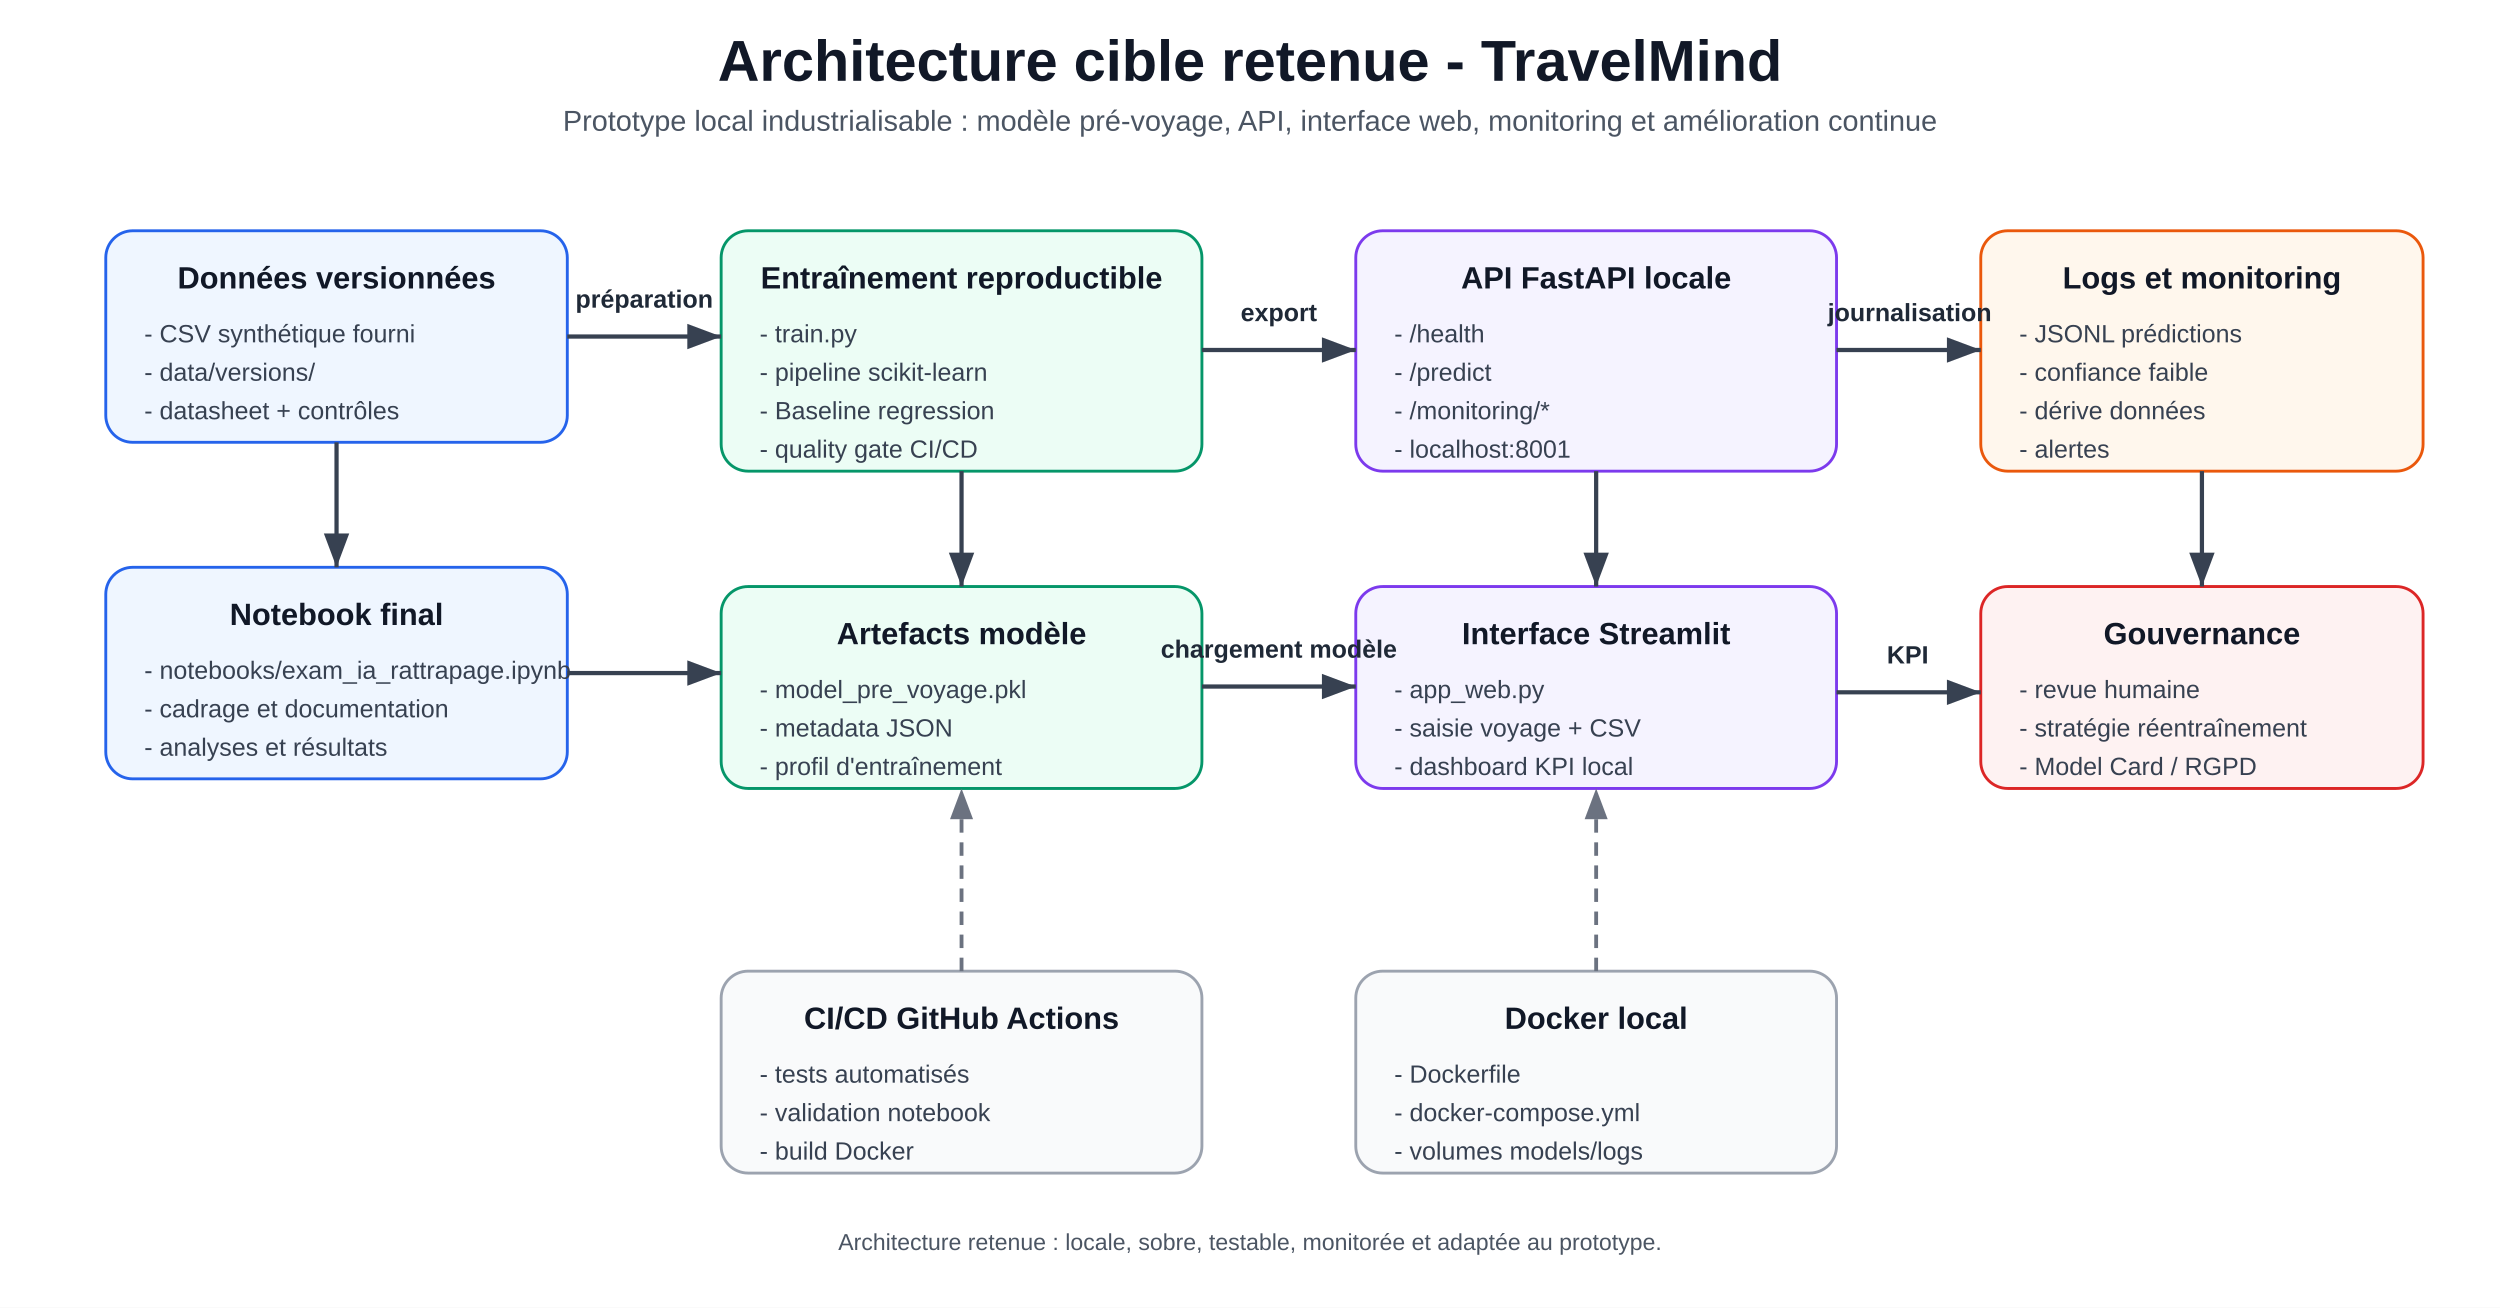
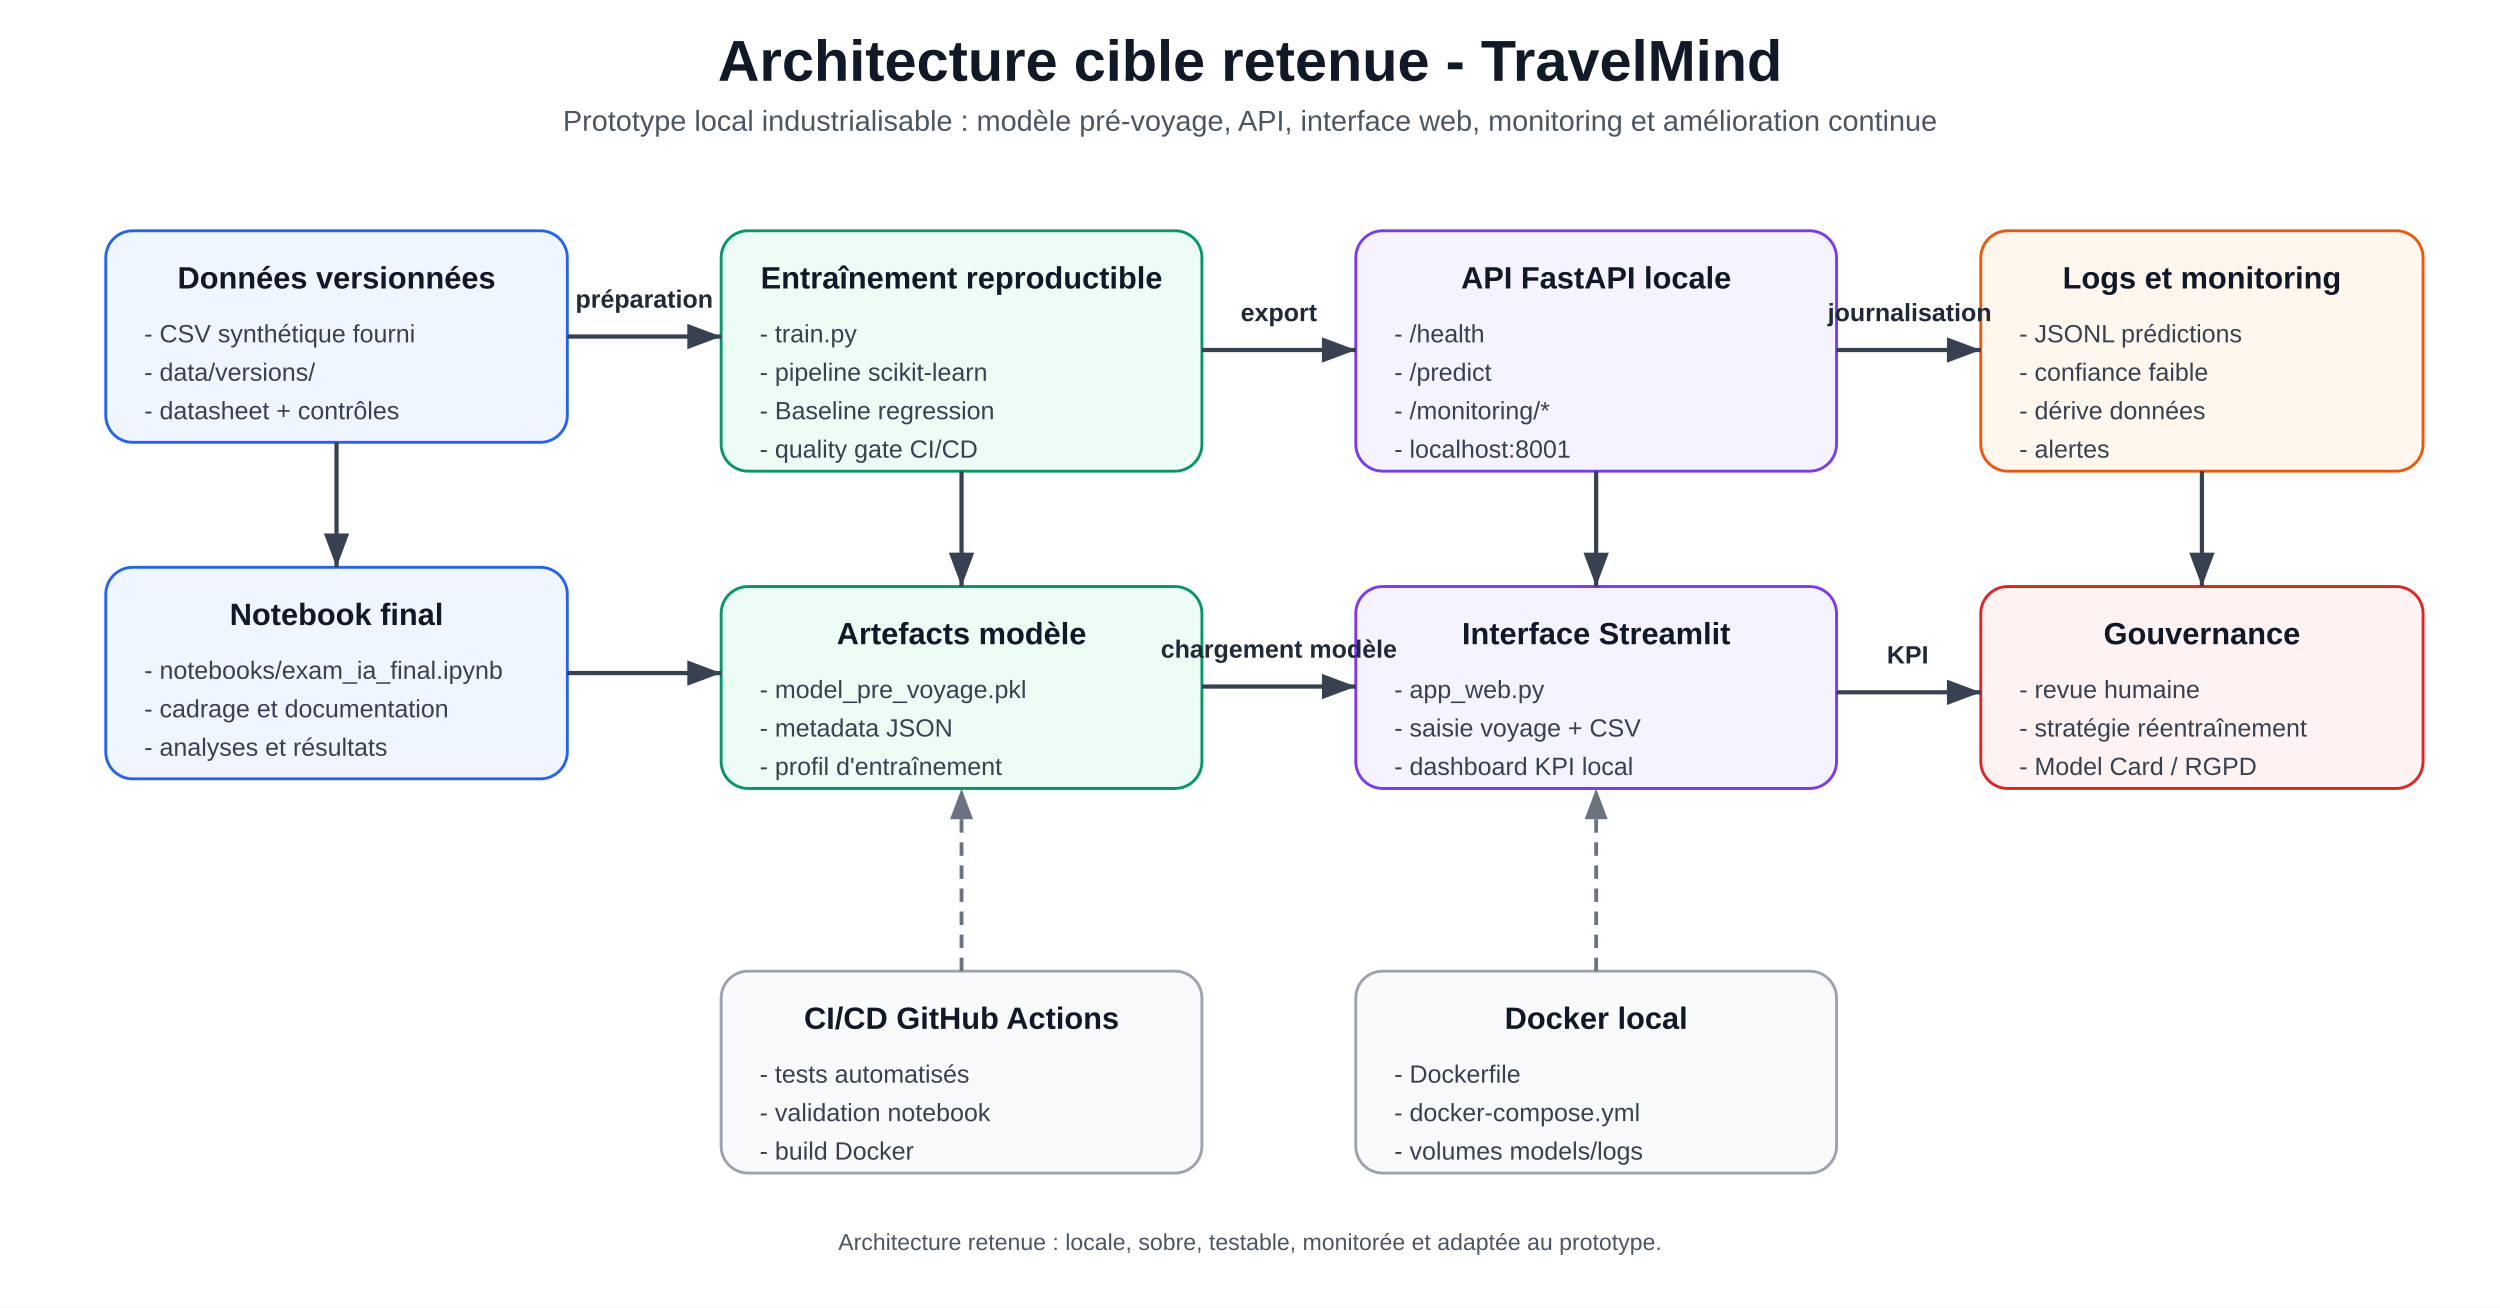
<svg xmlns="http://www.w3.org/2000/svg" width="1300" height="680" viewBox="0 0 1300 680">
  <defs>
    <style>
      .title { font: 700 30px Arial, sans-serif; fill: #111827; }
      .subtitle { font: 400 15px Arial, sans-serif; fill: #4b5563; }
      .box-title { font: 700 16px Arial, sans-serif; fill: #111827; }
      .box-text { font: 400 13px Arial, sans-serif; fill: #374151; }
      .small { font: 400 12px Arial, sans-serif; fill: #4b5563; }
      .box { fill: #f9fafb; stroke: #9ca3af; stroke-width: 1.5; rx: 14; }
      .data { fill: #eff6ff; stroke: #2563eb; }
      .model { fill: #ecfdf5; stroke: #059669; }
      .serve { fill: #f5f3ff; stroke: #7c3aed; }
      .monitor { fill: #fff7ed; stroke: #ea580c; }
      .govern { fill: #fef2f2; stroke: #dc2626; }
      .arrow { stroke: #374151; stroke-width: 2.2; fill: none; marker-end: url(#arrowhead); }
      .arrow-dashed { stroke: #6b7280; stroke-width: 2; fill: none; stroke-dasharray: 7 5; marker-end: url(#arrowhead-gray); }
      .label { font: 700 13px Arial, sans-serif; fill: #1f2937; }
    </style>
    <marker id="arrowhead" markerWidth="10" markerHeight="10" refX="8" refY="3" orient="auto">
      <path d="M0,0 L0,6 L8,3 z" fill="#374151" />
    </marker>
    <marker id="arrowhead-gray" markerWidth="10" markerHeight="10" refX="8" refY="3" orient="auto">
      <path d="M0,0 L0,6 L8,3 z" fill="#6b7280" />
    </marker>
  </defs>
  <rect x="0" y="0" width="1300" height="680" fill="#ffffff" />
  <text x="650" y="42" text-anchor="middle" class="title">Architecture cible retenue - TravelMind</text>
  <text x="650" y="68" text-anchor="middle" class="subtitle">Prototype local industrialisable : modèle pré-voyage, API, interface web, monitoring et amélioration continue</text>
  <rect x="55" y="120" width="240" height="110" class="box data" />
  <text x="175" y="150" text-anchor="middle" class="box-title">Données versionnées</text>
  <text x="75" y="178" class="box-text">- CSV synthétique fourni</text>
  <text x="75" y="198" class="box-text">- data/versions/</text>
  <text x="75" y="218" class="box-text">- datasheet + contrôles</text>
  <rect x="55" y="295" width="240" height="110" class="box data" />
  <text x="175" y="325" text-anchor="middle" class="box-title">Notebook final</text>
-   <text x="75" y="353" class="box-text">- notebooks/exam_ia_rattrapage.ipynb</text>
+   <text x="75" y="353" class="box-text">- notebooks/exam_ia_final.ipynb</text>
  <text x="75" y="373" class="box-text">- cadrage et documentation</text>
  <text x="75" y="393" class="box-text">- analyses et résultats</text>
  <rect x="375" y="120" width="250" height="125" class="box model" />
  <text x="500" y="150" text-anchor="middle" class="box-title">Entraînement reproductible</text>
  <text x="395" y="178" class="box-text">- train.py</text>
  <text x="395" y="198" class="box-text">- pipeline scikit-learn</text>
  <text x="395" y="218" class="box-text">- Baseline regression</text>
  <text x="395" y="238" class="box-text">- quality gate CI/CD</text>
  <rect x="375" y="305" width="250" height="105" class="box model" />
  <text x="500" y="335" text-anchor="middle" class="box-title">Artefacts modèle</text>
  <text x="395" y="363" class="box-text">- model_pre_voyage.pkl</text>
  <text x="395" y="383" class="box-text">- metadata JSON</text>
  <text x="395" y="403" class="box-text">- profil d'entraînement</text>
  <rect x="705" y="120" width="250" height="125" class="box serve" />
  <text x="830" y="150" text-anchor="middle" class="box-title">API FastAPI locale</text>
  <text x="725" y="178" class="box-text">- /health</text>
  <text x="725" y="198" class="box-text">- /predict</text>
  <text x="725" y="218" class="box-text">- /monitoring/*</text>
  <text x="725" y="238" class="box-text">- localhost:8001</text>
  <rect x="705" y="305" width="250" height="105" class="box serve" />
  <text x="830" y="335" text-anchor="middle" class="box-title">Interface Streamlit</text>
  <text x="725" y="363" class="box-text">- app_web.py</text>
  <text x="725" y="383" class="box-text">- saisie voyage + CSV</text>
  <text x="725" y="403" class="box-text">- dashboard KPI local</text>
  <rect x="1030" y="120" width="230" height="125" class="box monitor" />
  <text x="1145" y="150" text-anchor="middle" class="box-title">Logs et monitoring</text>
  <text x="1050" y="178" class="box-text">- JSONL prédictions</text>
  <text x="1050" y="198" class="box-text">- confiance faible</text>
  <text x="1050" y="218" class="box-text">- dérive données</text>
  <text x="1050" y="238" class="box-text">- alertes</text>
  <rect x="1030" y="305" width="230" height="105" class="box govern" />
  <text x="1145" y="335" text-anchor="middle" class="box-title">Gouvernance</text>
  <text x="1050" y="363" class="box-text">- revue humaine</text>
  <text x="1050" y="383" class="box-text">- stratégie réentraînement</text>
  <text x="1050" y="403" class="box-text">- Model Card / RGPD</text>
  <rect x="375" y="505" width="250" height="105" class="box" />
  <text x="500" y="535" text-anchor="middle" class="box-title">CI/CD GitHub Actions</text>
  <text x="395" y="563" class="box-text">- tests automatisés</text>
  <text x="395" y="583" class="box-text">- validation notebook</text>
  <text x="395" y="603" class="box-text">- build Docker</text>
  <rect x="705" y="505" width="250" height="105" class="box" />
  <text x="830" y="535" text-anchor="middle" class="box-title">Docker local</text>
  <text x="725" y="563" class="box-text">- Dockerfile</text>
  <text x="725" y="583" class="box-text">- docker-compose.yml</text>
  <text x="725" y="603" class="box-text">- volumes models/logs</text>
  <path d="M295 175 C325 175, 345 175, 375 175" class="arrow" />
  <path d="M625 182 C655 182, 675 182, 705 182" class="arrow" />
  <path d="M955 182 C985 182, 1000 182, 1030 182" class="arrow" />
  <path d="M830 245 C830 270, 830 285, 830 305" class="arrow" />
  <path d="M955 360 C985 360, 1000 360, 1030 360" class="arrow" />
  <path d="M1145 245 C1145 270, 1145 285, 1145 305" class="arrow" />
  <path d="M500 245 C500 270, 500 285, 500 305" class="arrow" />
  <path d="M625 357 C655 357, 675 357, 705 357" class="arrow" />
  <path d="M175 230 C175 260, 175 275, 175 295" class="arrow" />
  <path d="M295 350 C325 350, 345 350, 375 350" class="arrow" />
  <path d="M500 505 C500 465, 500 450, 500 410" class="arrow-dashed" />
  <path d="M830 505 C830 465, 830 450, 830 410" class="arrow-dashed" />
  <text x="335" y="160" text-anchor="middle" class="label">préparation</text>
  <text x="665" y="167" text-anchor="middle" class="label">export</text>
  <text x="993" y="167" text-anchor="middle" class="label">journalisation</text>
  <text x="665" y="342" text-anchor="middle" class="label">chargement modèle</text>
  <text x="992" y="345" text-anchor="middle" class="label">KPI</text>
  <text x="650" y="650" text-anchor="middle" class="small">Architecture retenue : locale, sobre, testable, monitorée et adaptée au prototype.</text>
</svg>
